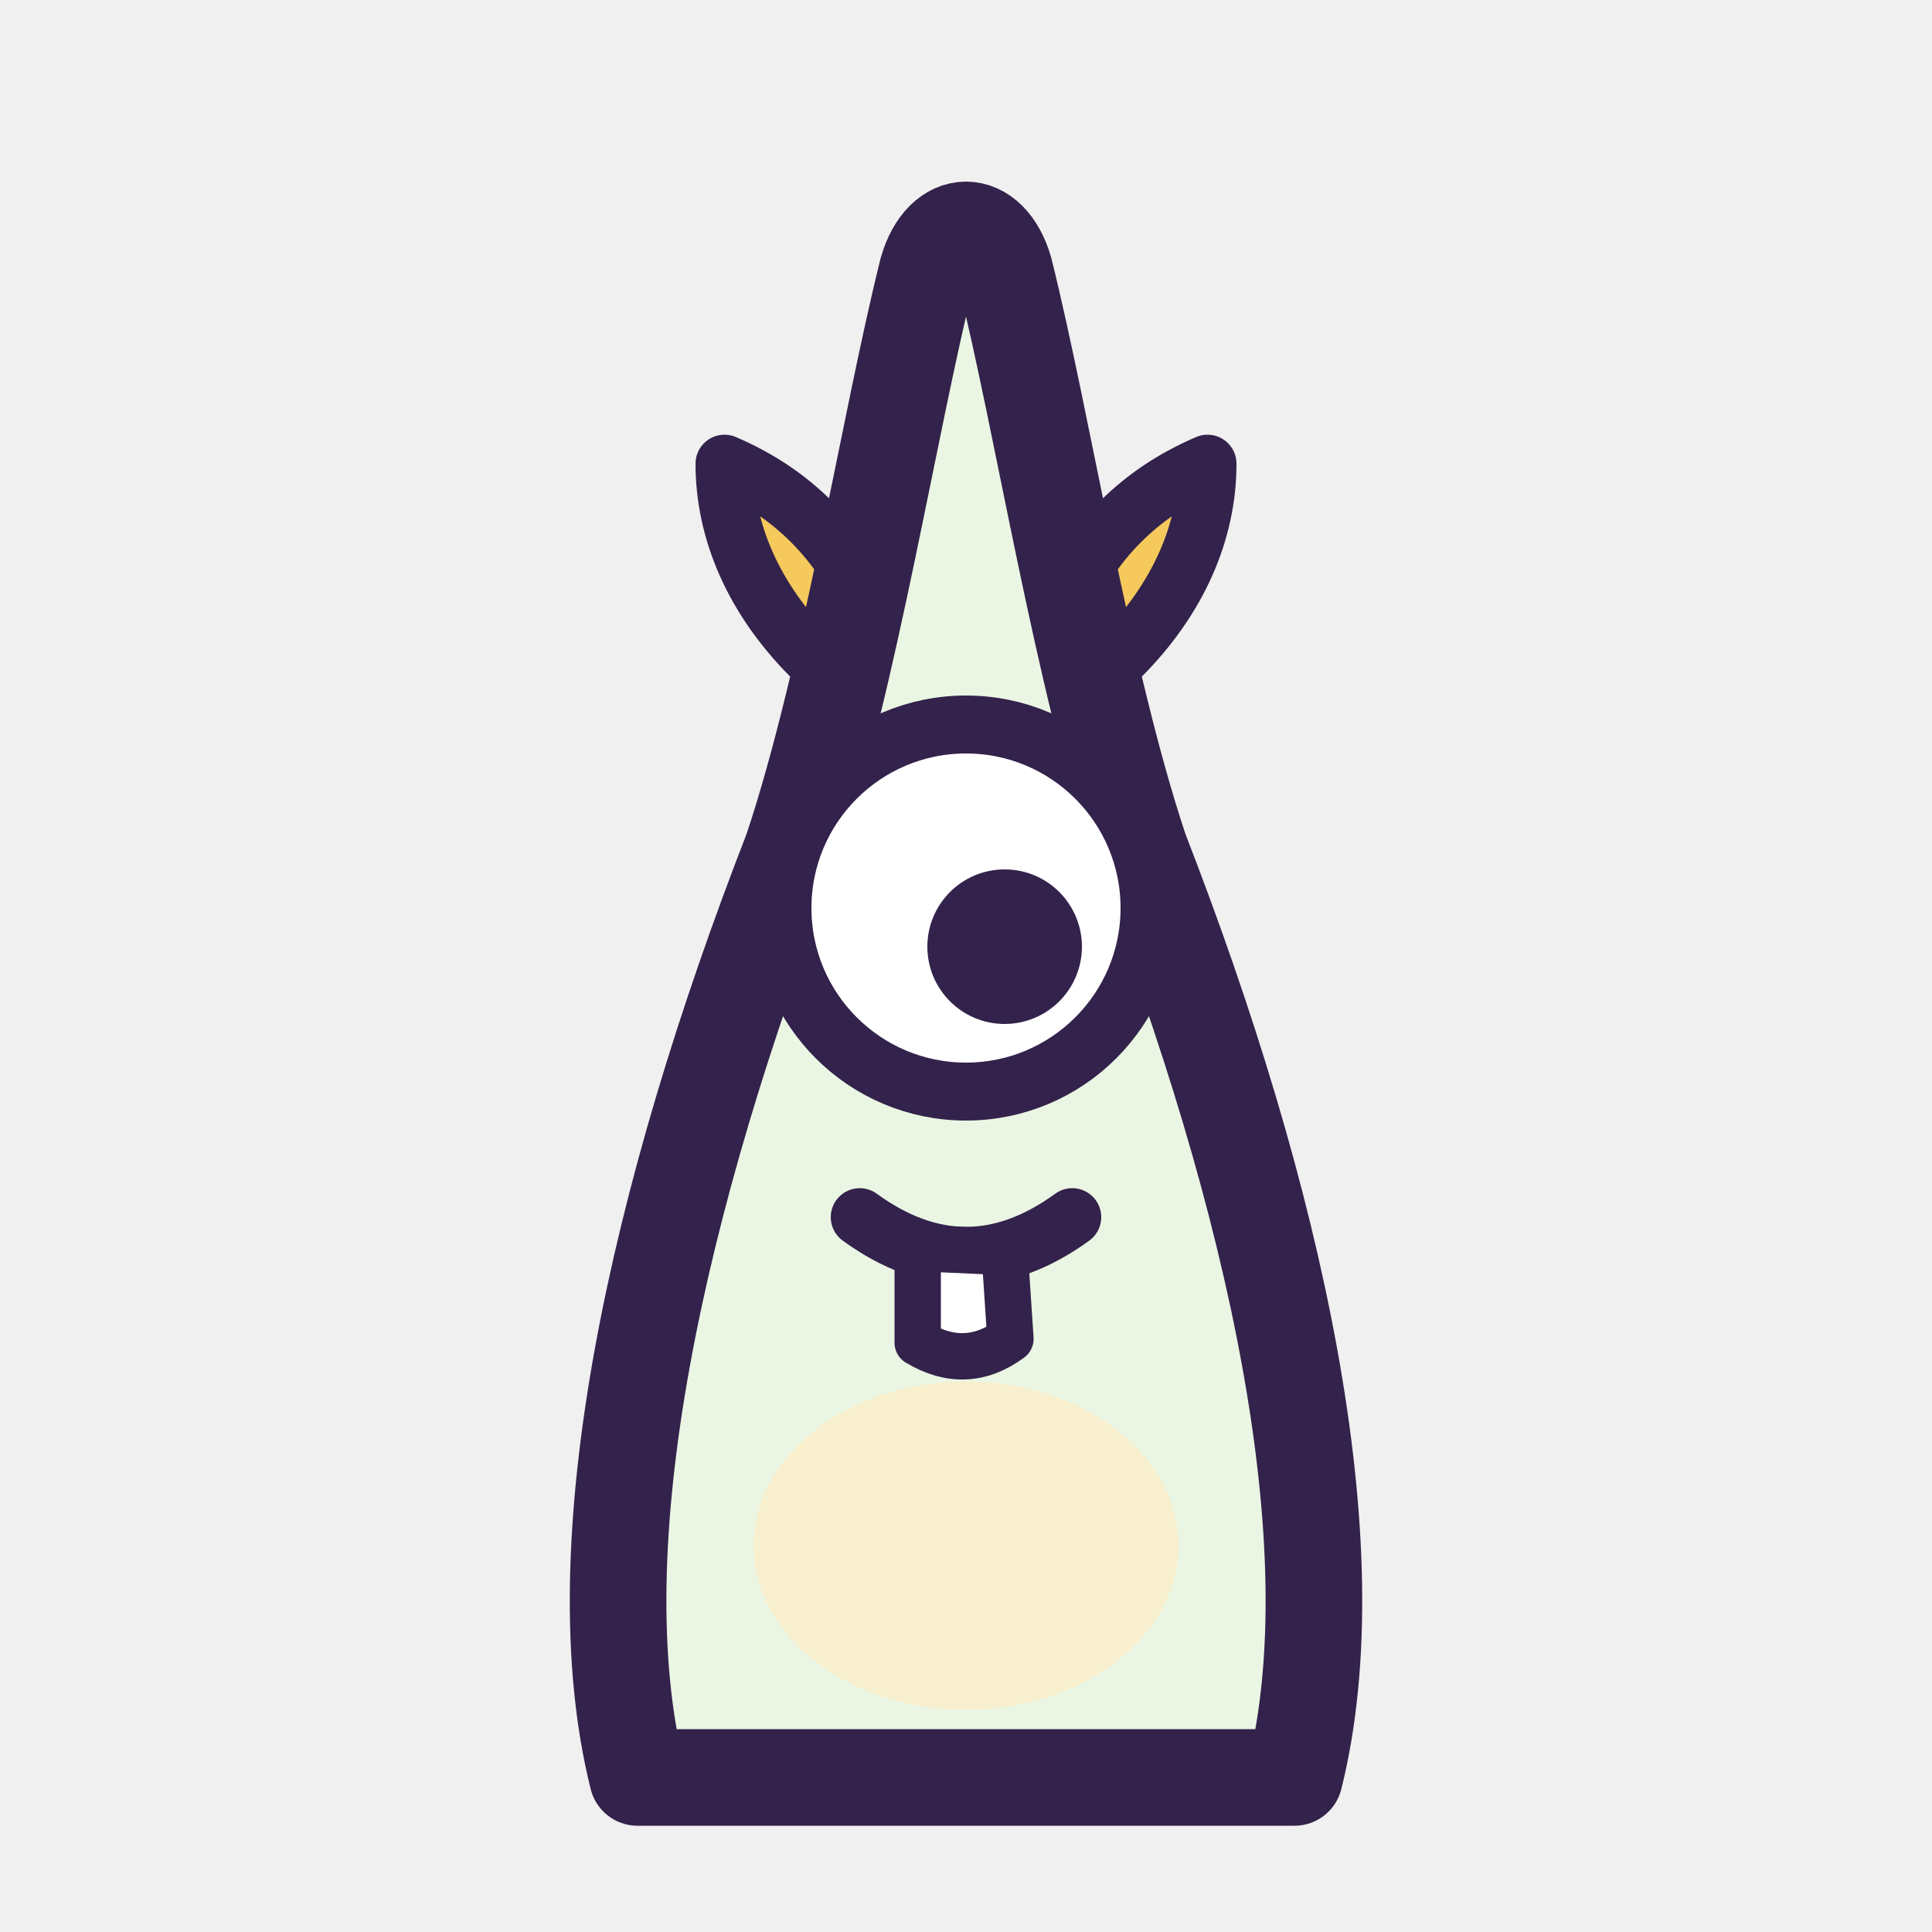
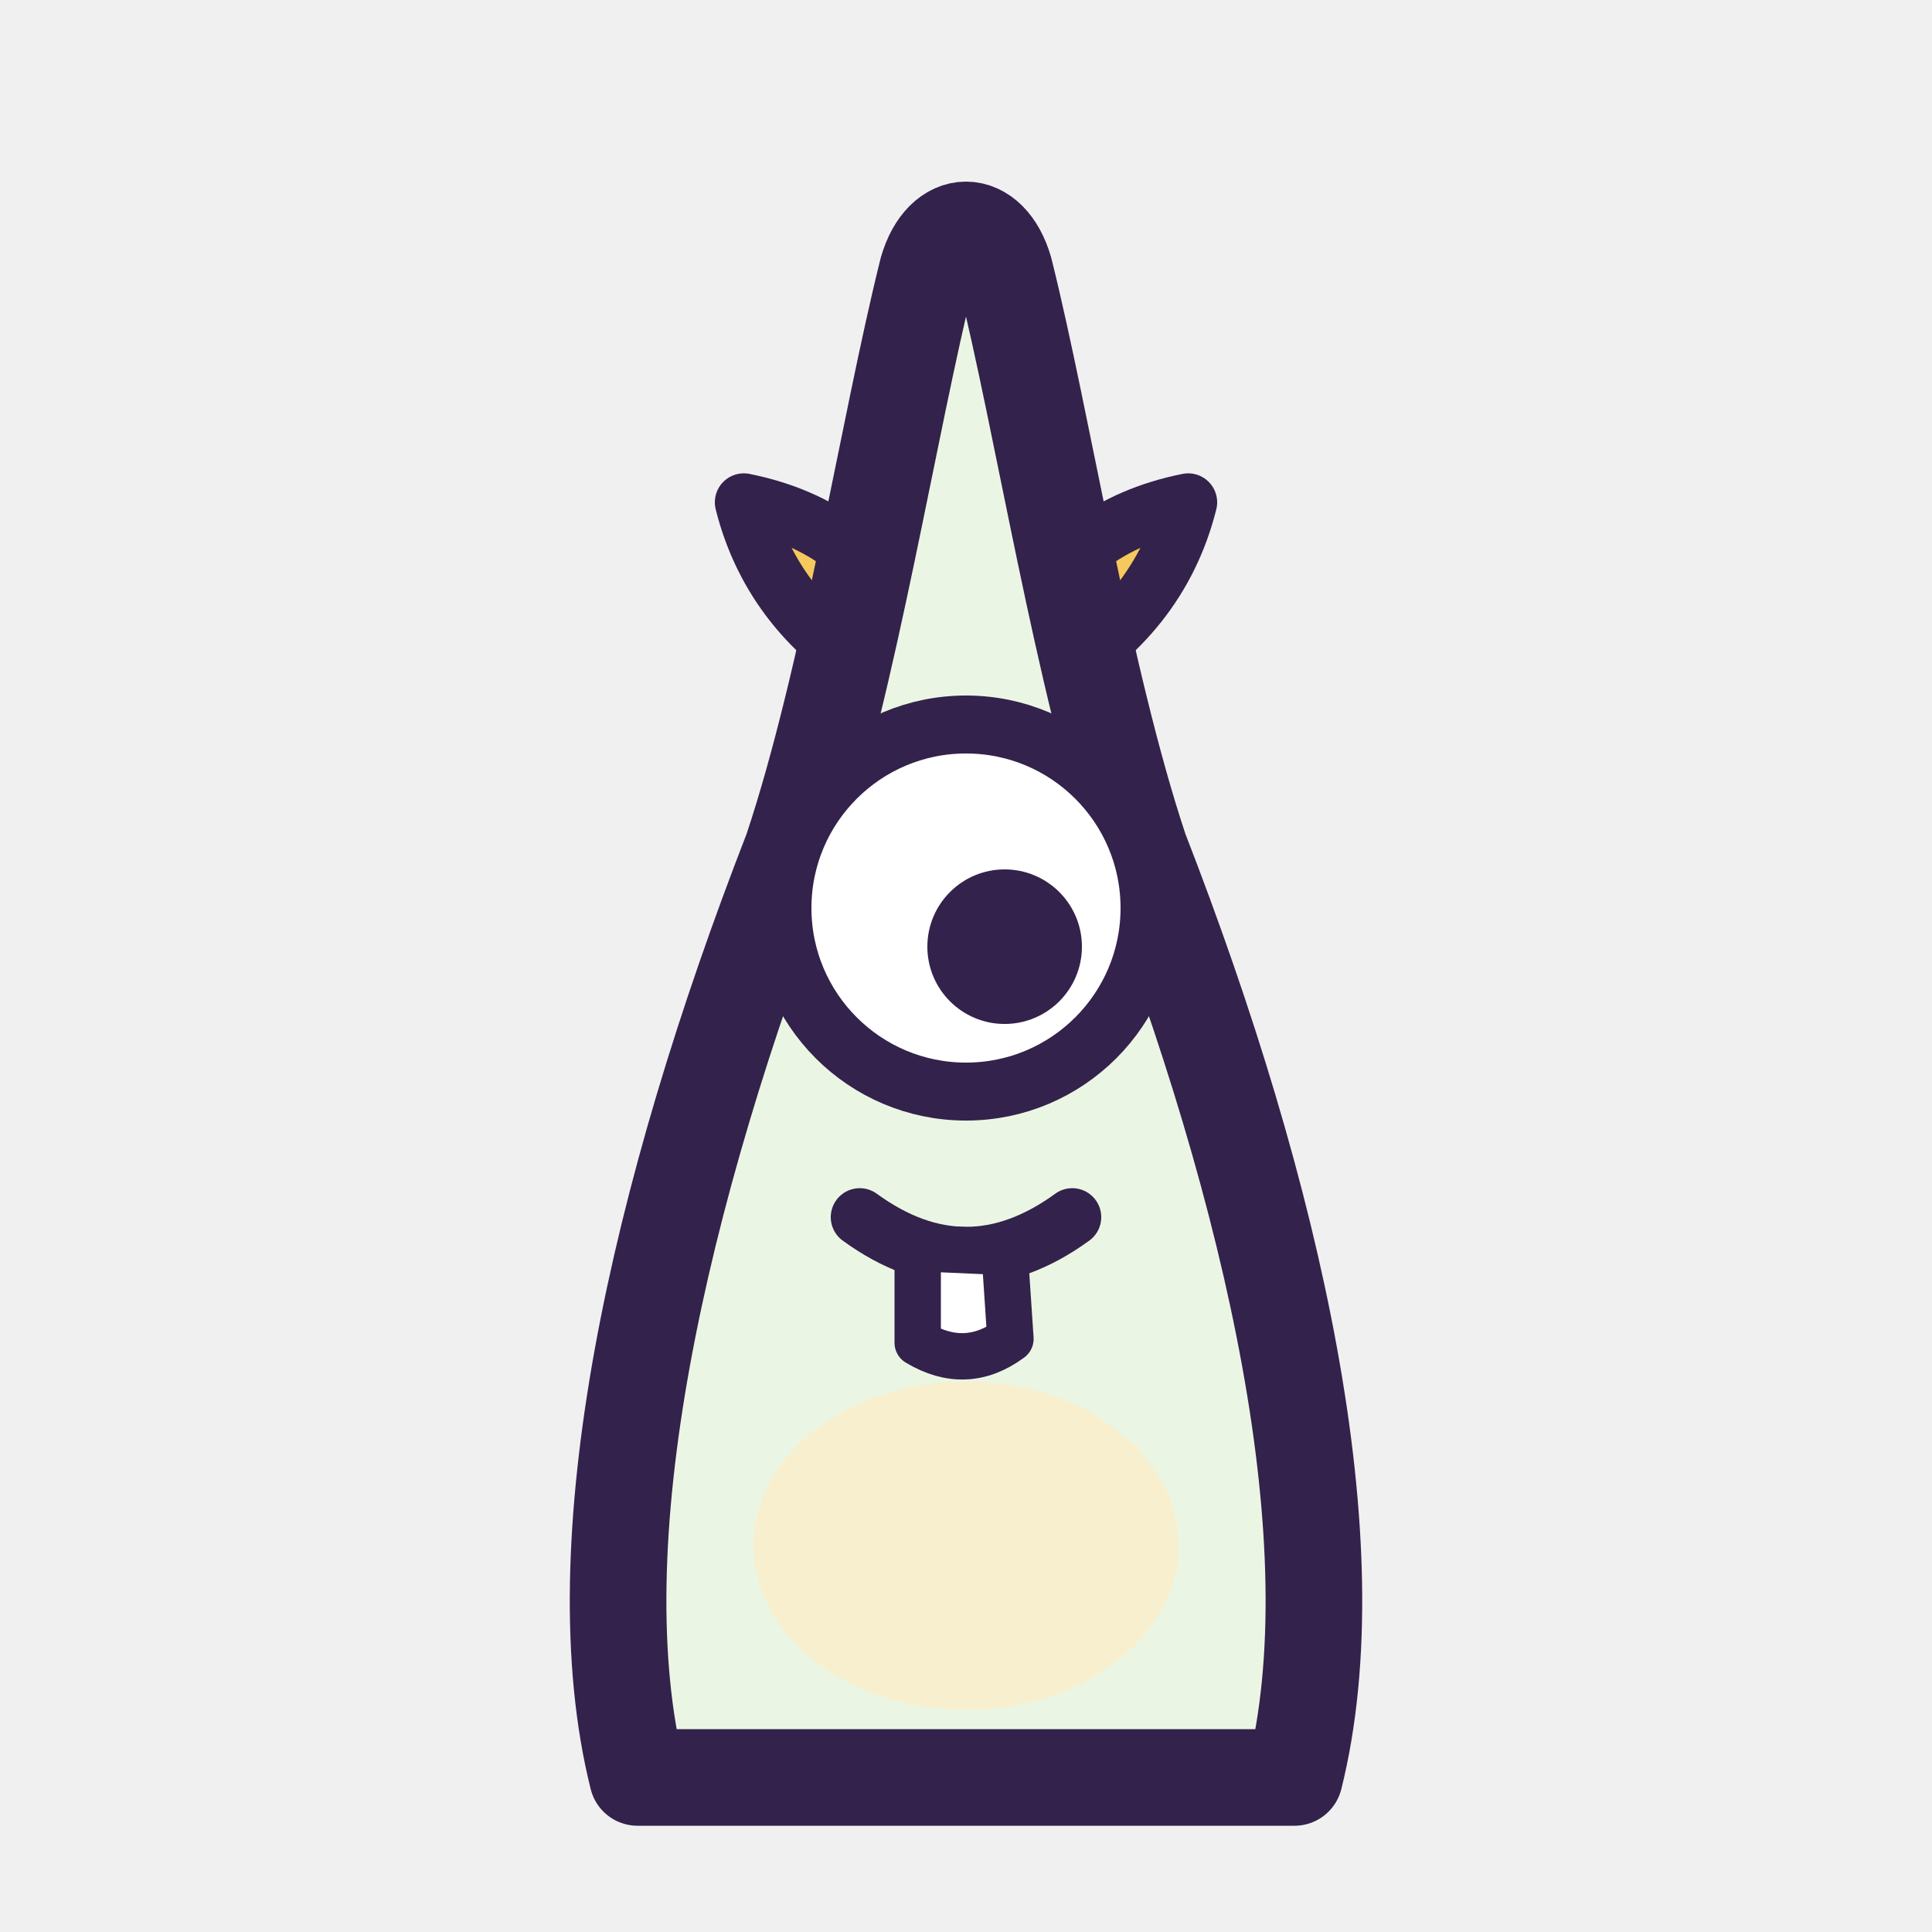
<svg xmlns="http://www.w3.org/2000/svg" viewBox="0 0 100 100">
  <g stroke-linecap="round" stroke-linejoin="round">
-     <path d="M42,34 C39,31 37.5,27.5 37.5,24 C41,25.5 43.5,28 45,31.5 Z" fill="#f5c95c" stroke="#33224b" stroke-width="3" />
-     <path d="M58,34 C61,31 62.5,27.5 62.5,24 C59,25.5 56.5,28 55,31.5 Z" fill="#f5c95c" stroke="#33224b" stroke-width="3" />
+     <path d="M45.5,35 C42,33 39.5,30 38.5,26 C42.5,26.8 45.5,29 47,32.5 Z" fill="#f5c95c" stroke="#33224b" stroke-width="3" />
+     <path d="M54.5,35 C58,33 60.5,30 61.5,26 C57.5,26.8 54.5,29 53,32.5 Z" fill="#f5c95c" stroke="#33224b" stroke-width="3" />
    <path d="M33,92 C30,80 34,62 41,44 C44,35 46,22 48,14 C48.8,11.2 51.2,11.2 52,14 C54,22 56,35 59,44 C66,62 70,80 67,92 Z" fill="#eaf6e3" stroke="#33224b" stroke-width="5" />
    <ellipse cx="50" cy="80" rx="11" ry="8.5" fill="#f8efcf" stroke="none" />
    <circle cx="50" cy="47" r="9.5" fill="#ffffff" stroke="#33224b" stroke-width="3" />
    <circle cx="52" cy="49" r="4" fill="#33224b" stroke="none" />
    <path d="M44.5,63 Q50,67 55.5,63" fill="none" stroke="#33224b" stroke-width="3" />
    <path d="M47.5,64.6 L47.5,69.5 Q50,71 52.3,69.3 L52,64.8 Z" fill="#ffffff" stroke="#33224b" stroke-width="2.4" />
  </g>
</svg>
